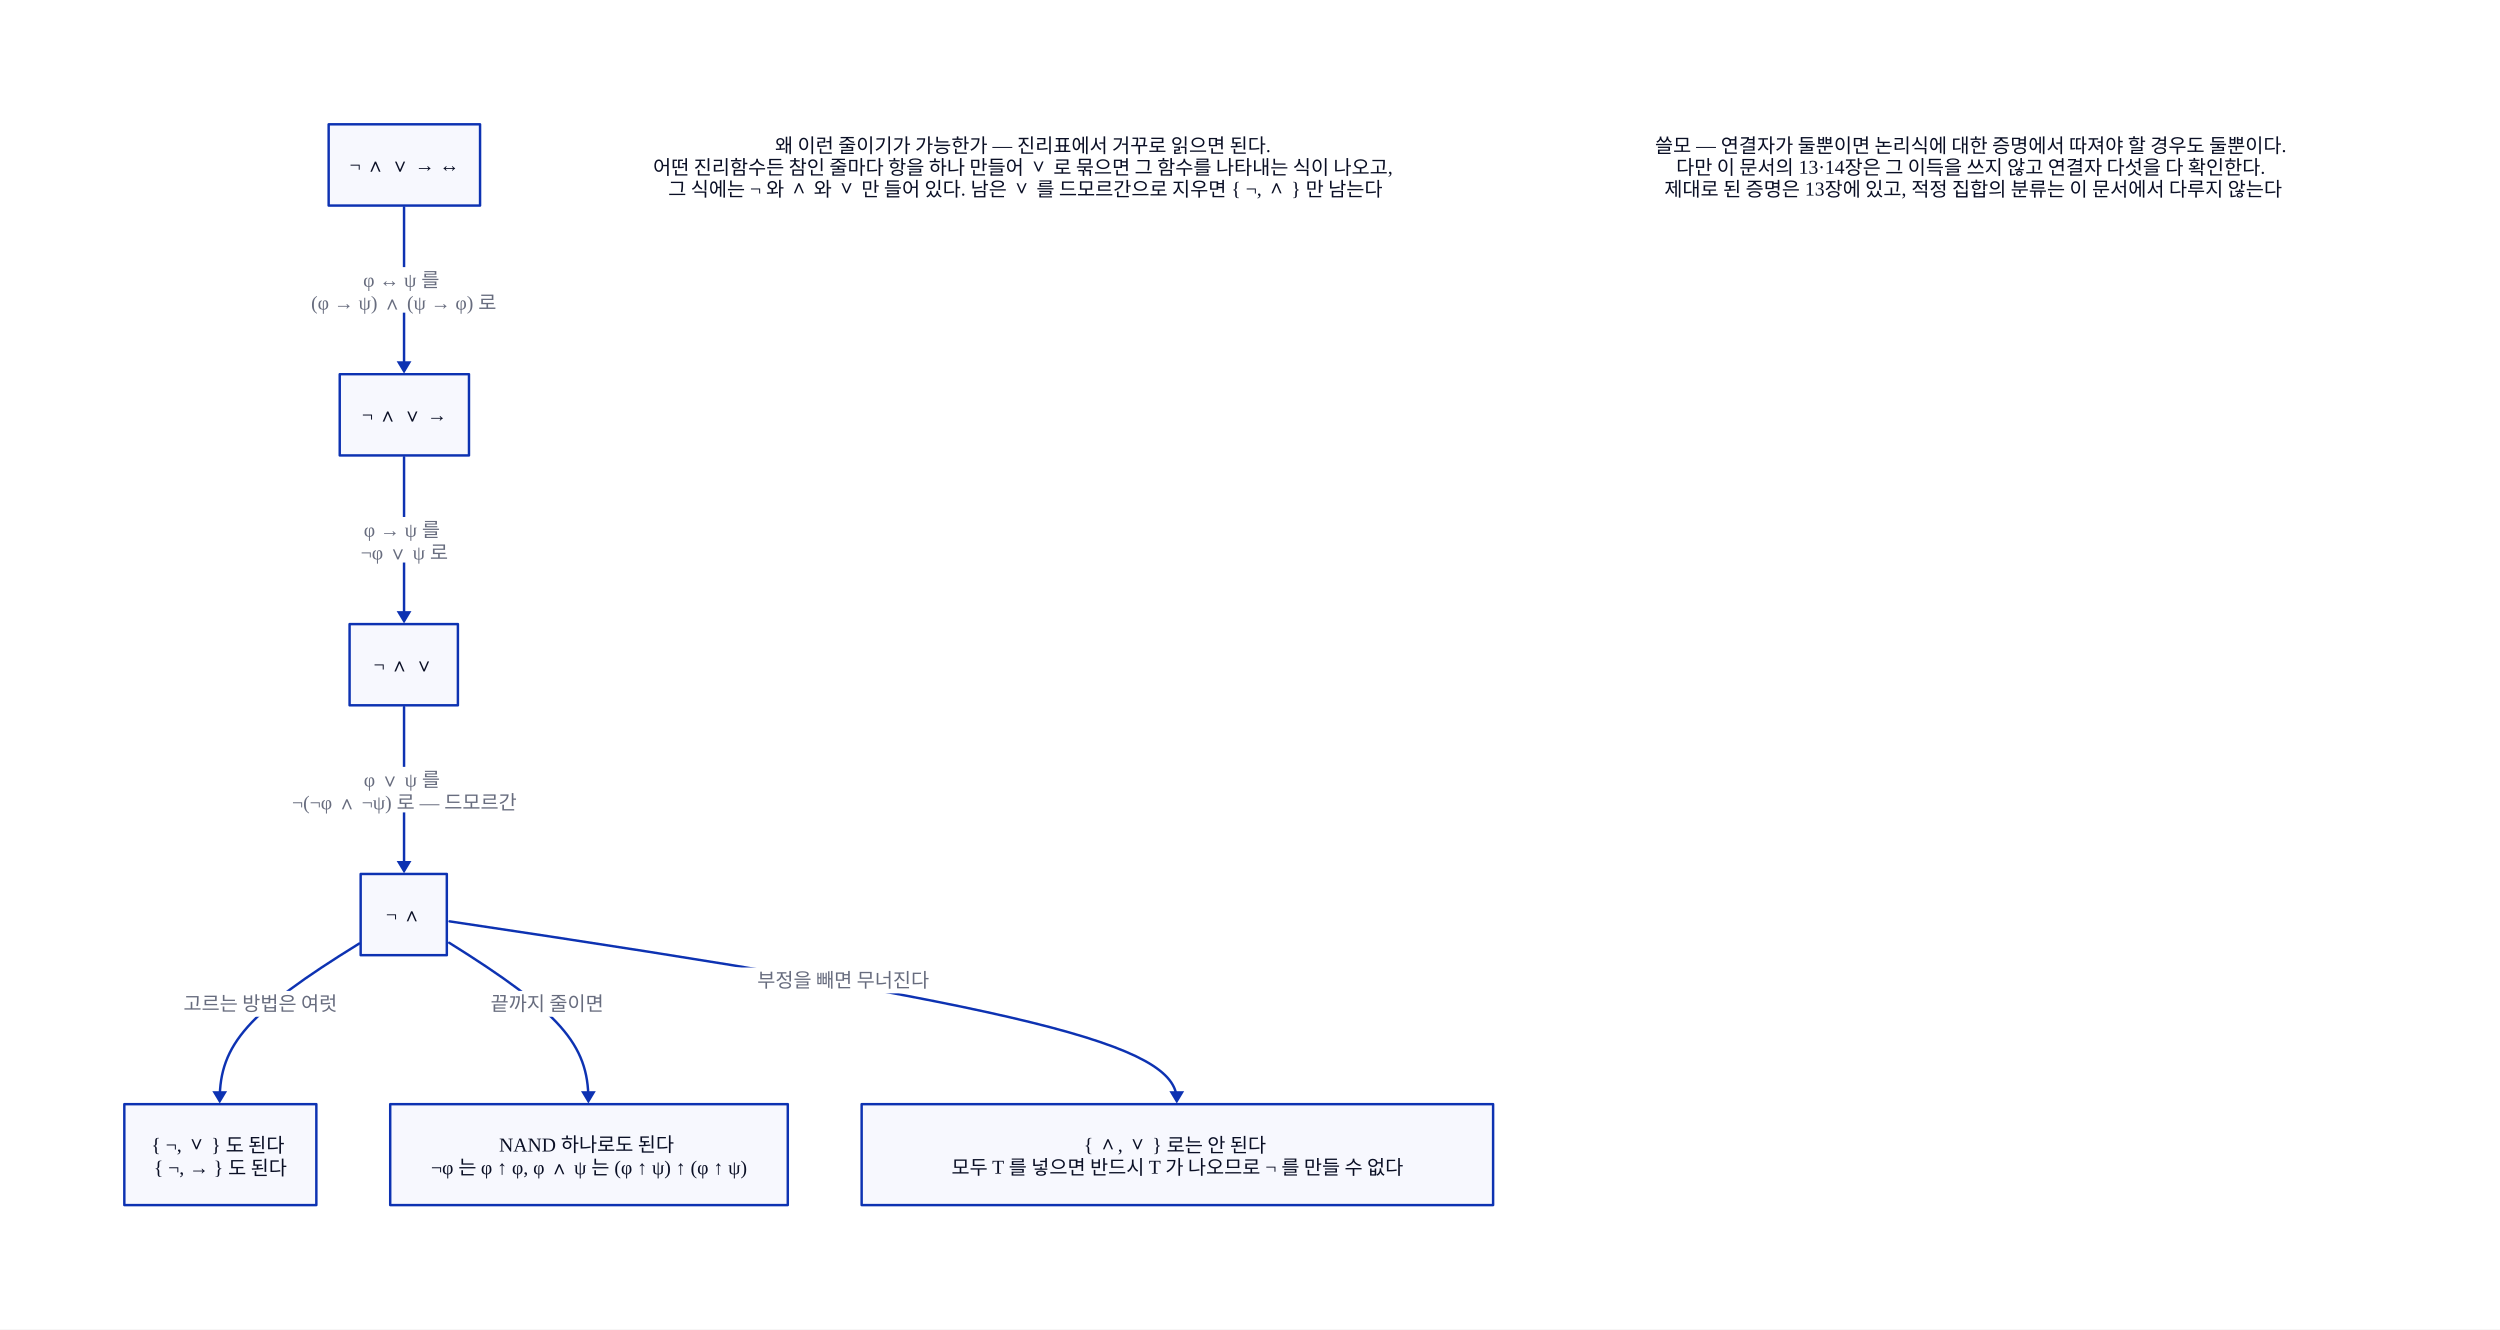
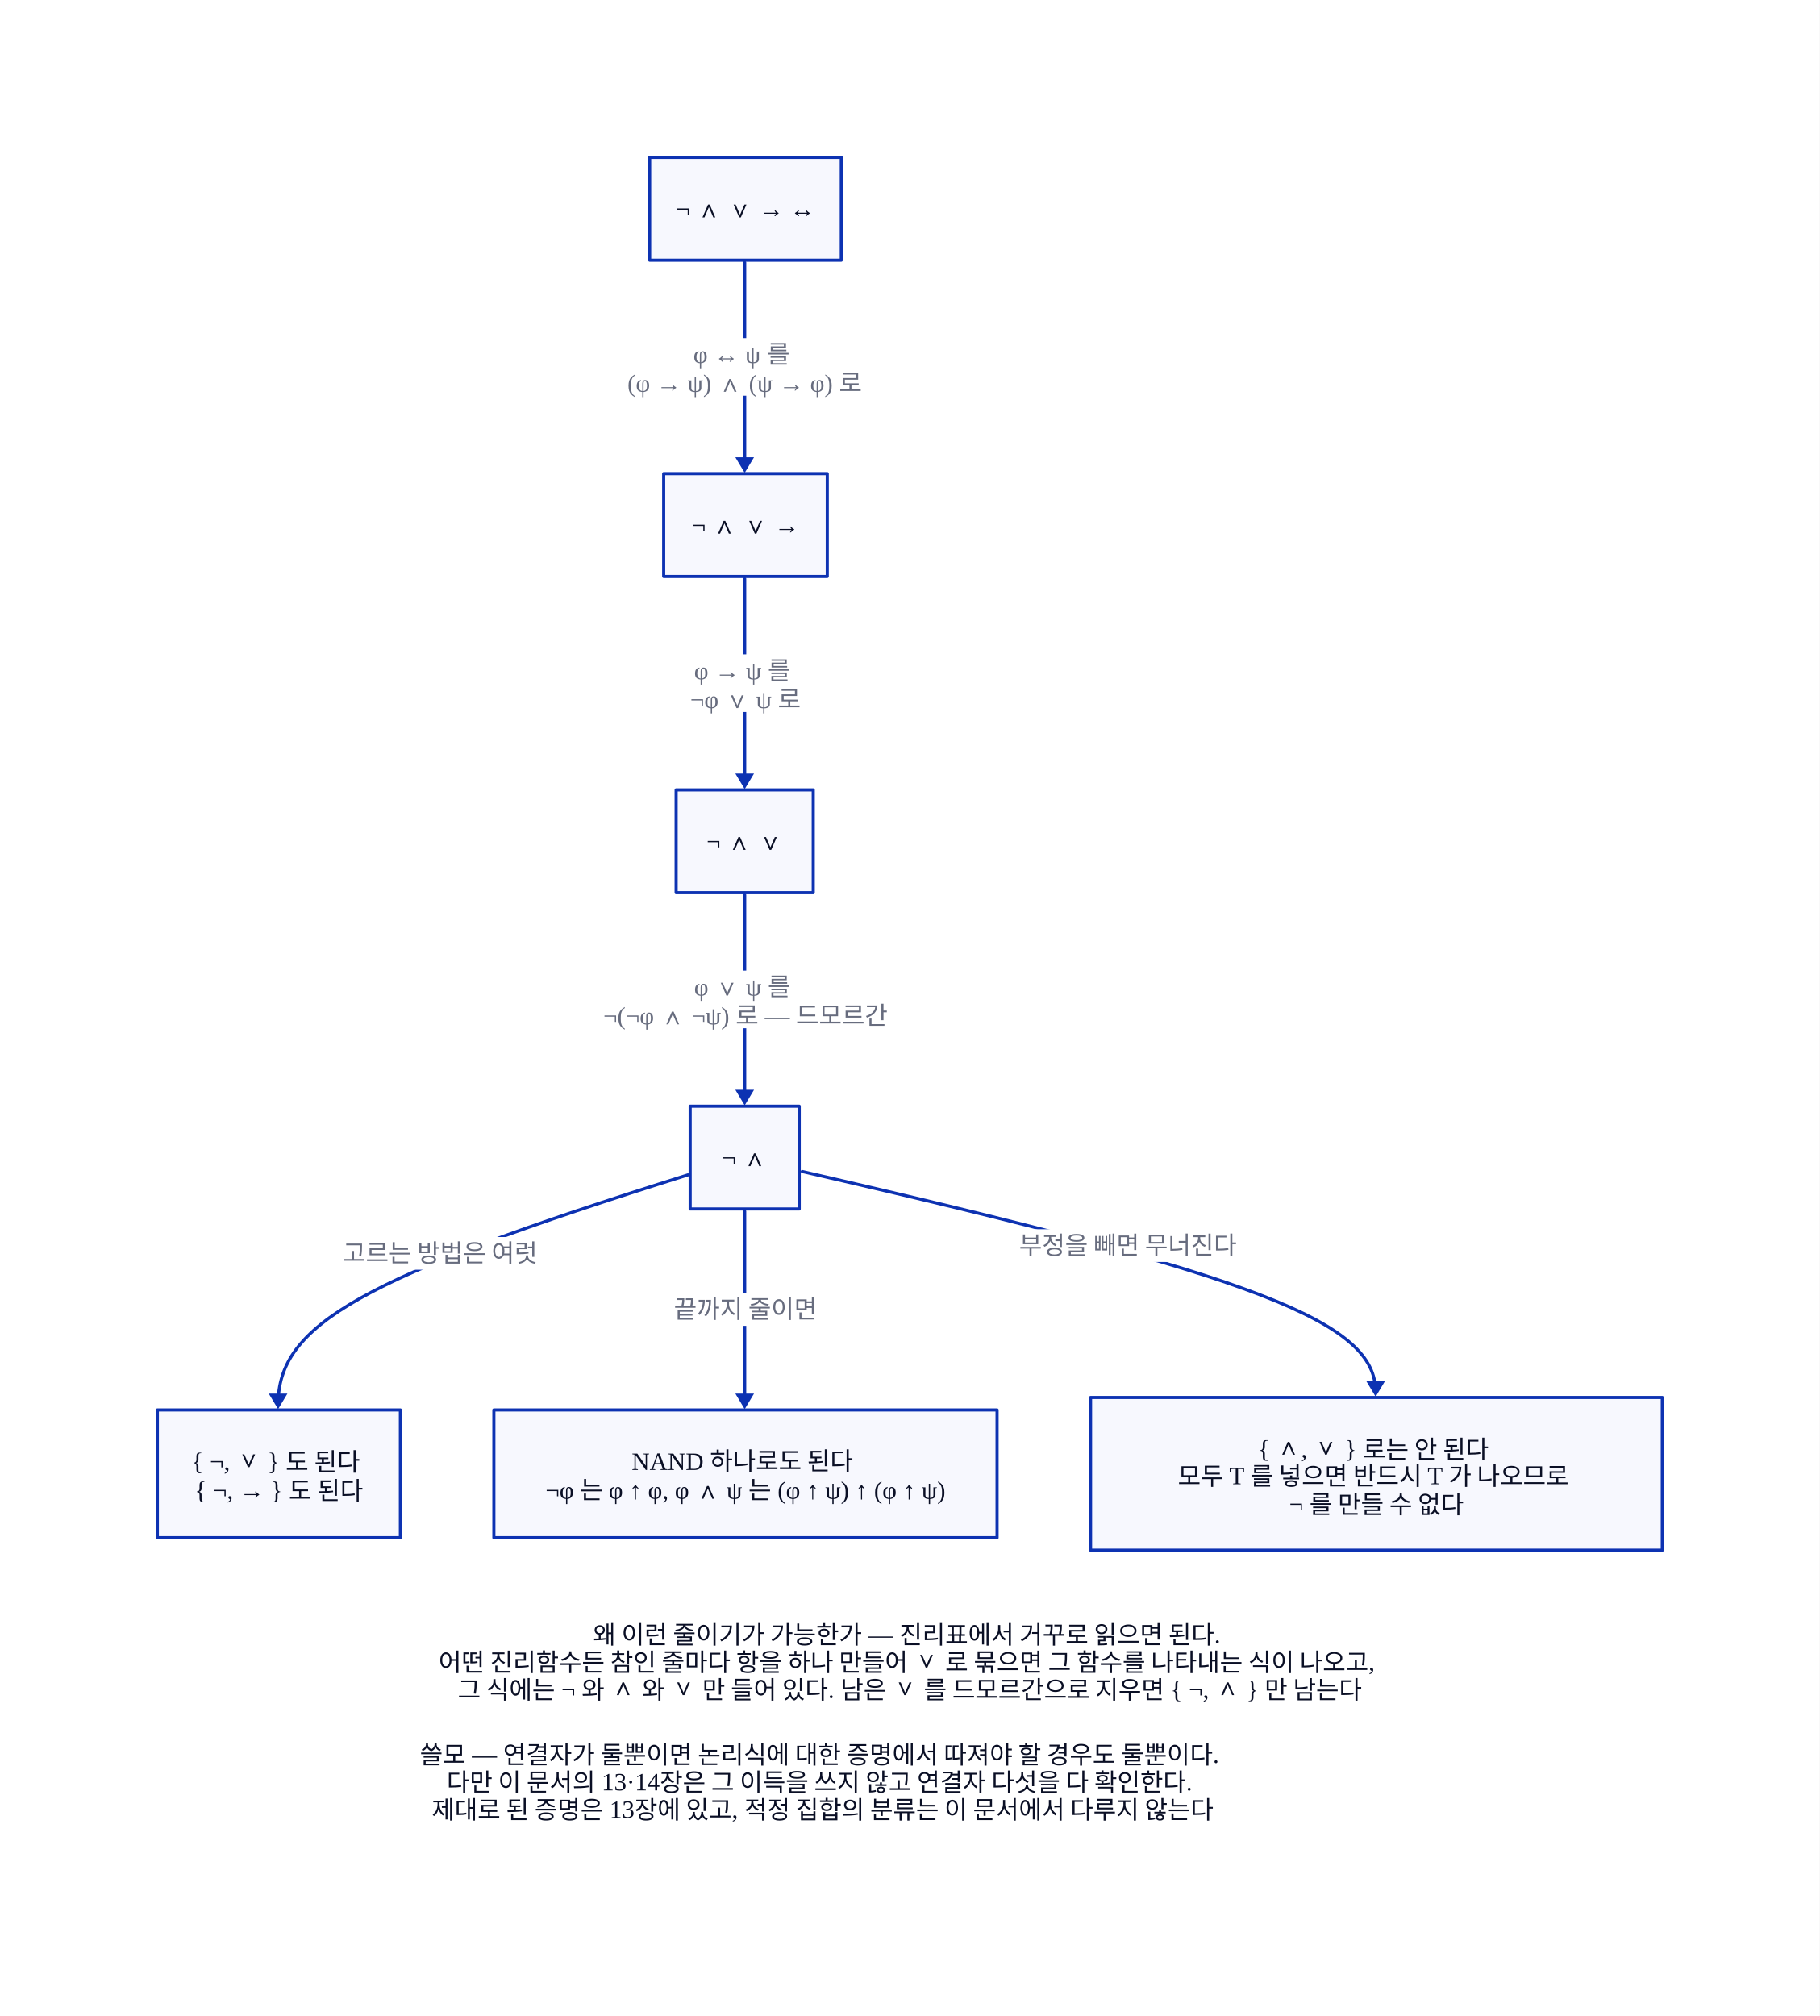
- <svg xmlns="http://www.w3.org/2000/svg" width="2031" height="1080" class="d2-2911916991 d2-svg" viewBox="-98 -101 2031 1080">
-   <rect width="2031" height="1080" x="-98" y="-101" rx="0" style="fill:#fff" />
-   <style>.connection,.shape{stroke-linejoin:round}.shape{shape-rendering:geometricPrecision}.connection{stroke-linecap:round}.d2-2911916991 .fill-N1{fill:#0a0f25}.d2-2911916991 .fill-N2{fill:#676c7e}.d2-2911916991 .fill-B6{fill:#f7f8fe}.d2-2911916991 .stroke-B1{stroke:#0d32b2}.s0{stroke-width:2}.s1{text-anchor:middle;font-size:16px}</style>
+ <svg xmlns="http://www.w3.org/2000/svg" width="1168" height="1294" class="d2-2012991758 d2-svg" viewBox="-98 -101 1168 1294">
+   <rect width="1168" height="1294" x="-98" y="-101" rx="0" style="fill:#fff" />
+   <style>.connection,.shape{stroke-linejoin:round}.shape{shape-rendering:geometricPrecision}.connection{stroke-linecap:round}.d2-2012991758 .fill-N1{fill:#0a0f25}.d2-2012991758 .fill-N2{fill:#676c7e}.d2-2012991758 .fill-B6{fill:#f7f8fe}.d2-2012991758 .stroke-B1{stroke:#0d32b2}.s0{stroke-width:2}.s1{text-anchor:middle;font-size:16px}</style>
  <g>
    <g class="shape">
-       <path d="M169 0h123v66H169z" class="stroke-B1 fill-B6 s0" />
+       <path d="M319 0h123v66H319z" class="stroke-B1 fill-B6 s0" />
    </g>
-     <text x="230.5" y="38.5" class="text-bold fill-N1 s1">¬ ∧ ∨ → ↔</text>
+     <text x="380.5" y="38.5" class="text-bold fill-N1 s1">¬ ∧ ∨ → ↔</text>
  </g>
  <g>
    <g class="shape">
-       <path d="M178 203h105v66H178z" class="stroke-B1 fill-B6 s0" />
+       <path d="M328 203h105v66H328z" class="stroke-B1 fill-B6 s0" />
    </g>
-     <text x="230.5" y="241.5" class="text-bold fill-N1 s1">¬ ∧ ∨ →</text>
+     <text x="380.5" y="241.5" class="text-bold fill-N1 s1">¬ ∧ ∨ →</text>
  </g>
  <g>
    <g class="shape">
-       <path d="M186 406h88v66h-88z" class="stroke-B1 fill-B6 s0" />
+       <path d="M336 406h88v66h-88z" class="stroke-B1 fill-B6 s0" />
    </g>
-     <text x="230" y="444.5" class="text-bold fill-N1 s1">¬ ∧ ∨</text>
+     <text x="380" y="444.5" class="text-bold fill-N1 s1">¬ ∧ ∨</text>
  </g>
  <g>
    <g class="shape">
-       <path d="M195 609h70v66h-70z" class="stroke-B1 fill-B6 s0" />
+       <path d="M345 609h70v66h-70z" class="stroke-B1 fill-B6 s0" />
    </g>
-     <text x="230" y="647.5" class="text-bold fill-N1 s1">¬ ∧</text>
+     <text x="380" y="647.5" class="text-bold fill-N1 s1">¬ ∧</text>
  </g>
  <g>
    <g class="shape">
-       <path d="M3 796h156v82H3z" class="stroke-B1 fill-B6 s0" />
+       <path d="M3 804h156v82H3z" class="stroke-B1 fill-B6 s0" />
    </g>
-     <text x="81" y="834.5" class="text-bold fill-N1 s1">
+     <text x="81" y="842.5" class="text-bold fill-N1 s1">
      <tspan x="81" dy="0">{ ¬, ∨ } 도 된다</tspan>
      <tspan x="81" dy="18.5">{ ¬, → } 도 된다</tspan>
    </text>
  </g>
  <g>
    <g class="shape">
-       <path d="M219 796h323v82H219z" class="stroke-B1 fill-B6 s0" />
+       <path d="M219 804h323v82H219z" class="stroke-B1 fill-B6 s0" />
    </g>
-     <text x="380.5" y="834.5" class="text-bold fill-N1 s1">
+     <text x="380.5" y="842.5" class="text-bold fill-N1 s1">
      <tspan x="380.5" dy="0">NAND 하나로도 된다</tspan>
      <tspan x="380.5" dy="18.5">¬φ 는 φ ↑ φ, φ ∧ ψ 는 (φ ↑ ψ) ↑ (φ ↑ ψ)</tspan>
    </text>
  </g>
  <g>
    <g class="shape">
-       <path d="M602 796h513v82H602z" class="stroke-B1 fill-B6 s0" />
+       <path d="M602 796h367v98H602z" class="stroke-B1 fill-B6 s0" />
    </g>
-     <text x="858.5" y="834.5" class="text-bold fill-N1 s1">
-       <tspan x="858.5" dy="0">{ ∧, ∨ } 로는 안 된다</tspan>
-       <tspan x="858.5" dy="18.5">모두 T 를 넣으면 반드시 T 가 나오므로 ¬ 를 만들 수 없다</tspan>
+     <text x="785.5" y="834.5" class="text-bold fill-N1 s1">
+       <tspan x="785.5" dy="0">{ ∧, ∨ } 로는 안 된다</tspan>
+       <tspan x="785.5" dy="17.667">모두 T 를 넣으면 반드시 T 가 나오므로</tspan>
+       <tspan x="785.5" dy="17.667">¬ 를 만들 수 없다</tspan>
    </text>
  </g>
-   <text x="735" y="23" class="fill-N1 s1">
-     <tspan x="735" dy="0">왜 이런 줄이기가 가능한가 — 진리표에서 거꾸로 읽으면 된다.</tspan>
-     <tspan x="735" dy="17.667">어떤 진리함수든 참인 줄마다 항을 하나 만들어 ∨ 로 묶으면 그 함수를 나타내는 식이 나오고,</tspan>
-     <tspan x="735" dy="17.667">그 식에는 ¬ 와 ∧ 와 ∨ 만 들어 있다. 남은 ∨ 를 드모르간으로 지우면 { ¬, ∧ } 만 남는다</tspan>
+   <path fill="transparent" stroke="transparent" d="M79 914h814v178H79z" class="shape s0" />
+   <text x="486" y="954" class="fill-N1 s1">
+     <tspan x="486" dy="0">왜 이런 줄이기가 가능한가 — 진리표에서 거꾸로 읽으면 된다.</tspan>
+     <tspan x="486" dy="17.667">어떤 진리함수든 참인 줄마다 항을 하나 만들어 ∨ 로 묶으면 그 함수를 나타내는 식이 나오고,</tspan>
+     <tspan x="486" dy="17.667">그 식에는 ¬ 와 ∧ 와 ∨ 만 들어 있다. 남은 ∨ 를 드모르간으로 지우면 { ¬, ∧ } 만 남는다</tspan>
  </text>
-   <text x="1505" y="23" class="fill-N1 s1">
-     <tspan x="1505" dy="0">쓸모 — 연결자가 둘뿐이면 논리식에 대한 증명에서 따져야 할 경우도 둘뿐이다.</tspan>
-     <tspan x="1505" dy="17.667">다만 이 문서의 13·14장은 그 이득을 쓰지 않고 연결자 다섯을 다 확인한다.</tspan>
-     <tspan x="1505" dy="17.667">제대로 된 증명은 13장에 있고, 적정 집합의 분류는 이 문서에서 다루지 않는다</tspan>
+   <text x="430" y="1031" class="fill-N1 s1">
+     <tspan x="430" dy="0">쓸모 — 연결자가 둘뿐이면 논리식에 대한 증명에서 따져야 할 경우도 둘뿐이다.</tspan>
+     <tspan x="430" dy="17.667">다만 이 문서의 13·14장은 그 이득을 쓰지 않고 연결자 다섯을 다 확인한다.</tspan>
+     <tspan x="430" dy="17.667">제대로 된 증명은 13장에 있고, 적정 집합의 분류는 이 문서에서 다루지 않는다</tspan>
  </text>
-   <marker id="mk-d2-2911916991-3488378134" markerHeight="12" markerUnits="userSpaceOnUse" markerWidth="10" orient="auto" refX="7" refY="6" viewBox="0 0 10 12">
+   <marker id="mk-d2-2012991758-3488378134" markerHeight="12" markerUnits="userSpaceOnUse" markerWidth="10" orient="auto" refX="7" refY="6" viewBox="0 0 10 12">
    <path stroke-width="2" d="m0 0 10 6-10 6z" class="connection" style="fill:#0d32b2" />
  </marker>
-   <path fill="none" marker-end="url(#mk-d2-2911916991-3488378134)" d="M230.25 67.5v132" class="connection stroke-B1 s0" mask="url(#d2-2911916991)" />
-   <text x="230" y="132" class="text-italic fill-N2 s1">
-     <tspan x="230" dy="0">φ ↔ ψ 를</tspan>
-     <tspan x="230" dy="18.5">(φ → ψ) ∧ (ψ → φ) 로</tspan>
+   <path fill="none" marker-end="url(#mk-d2-2012991758-3488378134)" d="M380 67.5v132" class="connection stroke-B1 s0" mask="url(#d2-2012991758)" />
+   <text x="380" y="132" class="text-italic fill-N2 s1">
+     <tspan x="380" dy="0">φ ↔ ψ 를</tspan>
+     <tspan x="380" dy="18.5">(φ → ψ) ∧ (ψ → φ) 로</tspan>
  </text>
-   <path fill="none" marker-end="url(#mk-d2-2911916991-3488378134)" d="M230.25 270.5v132" class="connection stroke-B1 s0" mask="url(#d2-2911916991)" />
-   <text x="230.5" y="335" class="text-italic fill-N2 s1">
-     <tspan x="230.5" dy="0">φ → ψ 를</tspan>
-     <tspan x="230.5" dy="18.5">¬φ ∨ ψ 로</tspan>
+   <path fill="none" marker-end="url(#mk-d2-2012991758-3488378134)" d="M380 270.5v132" class="connection stroke-B1 s0" mask="url(#d2-2012991758)" />
+   <text x="380.5" y="335" class="text-italic fill-N2 s1">
+     <tspan x="380.5" dy="0">φ → ψ 를</tspan>
+     <tspan x="380.5" dy="18.5">¬φ ∨ ψ 로</tspan>
  </text>
-   <path fill="none" marker-end="url(#mk-d2-2911916991-3488378134)" d="M230.25 473.5v132" class="connection stroke-B1 s0" mask="url(#d2-2911916991)" />
-   <text x="230.5" y="538" class="text-italic fill-N2 s1">
-     <tspan x="230.5" dy="0">φ ∨ ψ 를</tspan>
-     <tspan x="230.5" dy="18.5">¬(¬φ ∧ ¬ψ) 로 — 드모르간</tspan>
+   <path fill="none" marker-end="url(#mk-d2-2012991758-3488378134)" d="M380 473.5v132" class="connection stroke-B1 s0" mask="url(#d2-2012991758)" />
+   <text x="380.5" y="538" class="text-italic fill-N2 s1">
+     <tspan x="380.5" dy="0">φ ∨ ψ 를</tspan>
+     <tspan x="380.5" dy="18.5">¬(¬φ ∧ ¬ψ) 로 — 드모르간</tspan>
  </text>
-   <path fill="none" marker-end="url(#mk-d2-2911916991-3488378134)" d="M193.798 665.55C103.5 721.3 80.5 747.7 80.5 792.5" class="connection stroke-B1 s0" mask="url(#d2-2911916991)" />
-   <text x="113.5" y="720" class="text-italic fill-N2 s1">고르는 방법은 여럿</text>
-   <path fill="none" marker-end="url(#mk-d2-2911916991-3488378134)" d="M266.946 664.912C357.05 721.17 380 747.7 380 792.5" class="connection stroke-B1 s0" mask="url(#d2-2911916991)" />
-   <text x="346.5" y="720" class="text-italic fill-N2 s1">끝까지 줄이면</text>
-   <path fill="none" marker-end="url(#mk-d2-2911916991-3488378134)" d="M267.228 647.508C739.45 717.842 858 747.7 858 792.5" class="connection stroke-B1 s0" mask="url(#d2-2911916991)" />
-   <text x="587" y="701" class="text-italic fill-N2 s1">부정을 빼면 무너진다</text>
-   <mask id="d2-2911916991" width="2031" height="1080" x="-98" y="-101" maskUnits="userSpaceOnUse">
-     <path fill="#fff" d="M-98-101h2031V979H-98z" />
-     <path d="M163 116h134v37H163zM195 319h71v37h-71zM136 522h189v37H136zM31 704h165v21H31zM285 704h123v21H285zM495 685h184v21H495z" />
+   <path fill="none" marker-end="url(#mk-d2-2012991758-3488378134)" d="M343.591 653.098C133.5 718.9 80.5 749.3 80.5 800.5" class="connection stroke-B1 s0" mask="url(#d2-2012991758)" />
+   <text x="184.5" y="709" class="text-italic fill-N2 s1">고르는 방법은 여럿</text>
+   <path fill="none" marker-end="url(#mk-d2-2012991758-3488378134)" d="M380 676.5v124" class="connection stroke-B1 s0" mask="url(#d2-2012991758)" />
+   <text x="380.5" y="745" class="text-italic fill-N2 s1">끝까지 줄이면</text>
+   <path fill="none" marker-end="url(#mk-d2-2012991758-3488378134)" d="M416.95 650.948C711 718.5 785 747.7 785 792.5" class="connection stroke-B1 s0" mask="url(#d2-2012991758)" />
+   <text x="626" y="704" class="text-italic fill-N2 s1">부정을 빼면 무너진다</text>
+   <mask id="d2-2012991758" width="1168" height="1294" x="-98" y="-101" maskUnits="userSpaceOnUse">
+     <path fill="#fff" d="M-98-101h1168v1294H-98z" />
+     <path d="M313 116h134v37H313zM345 319h71v37h-71zM286 522h189v37H286zM102 693h165v21H102zM319 729h123v21H319zM534 688h184v21H534z" />
  </mask>
</svg>
